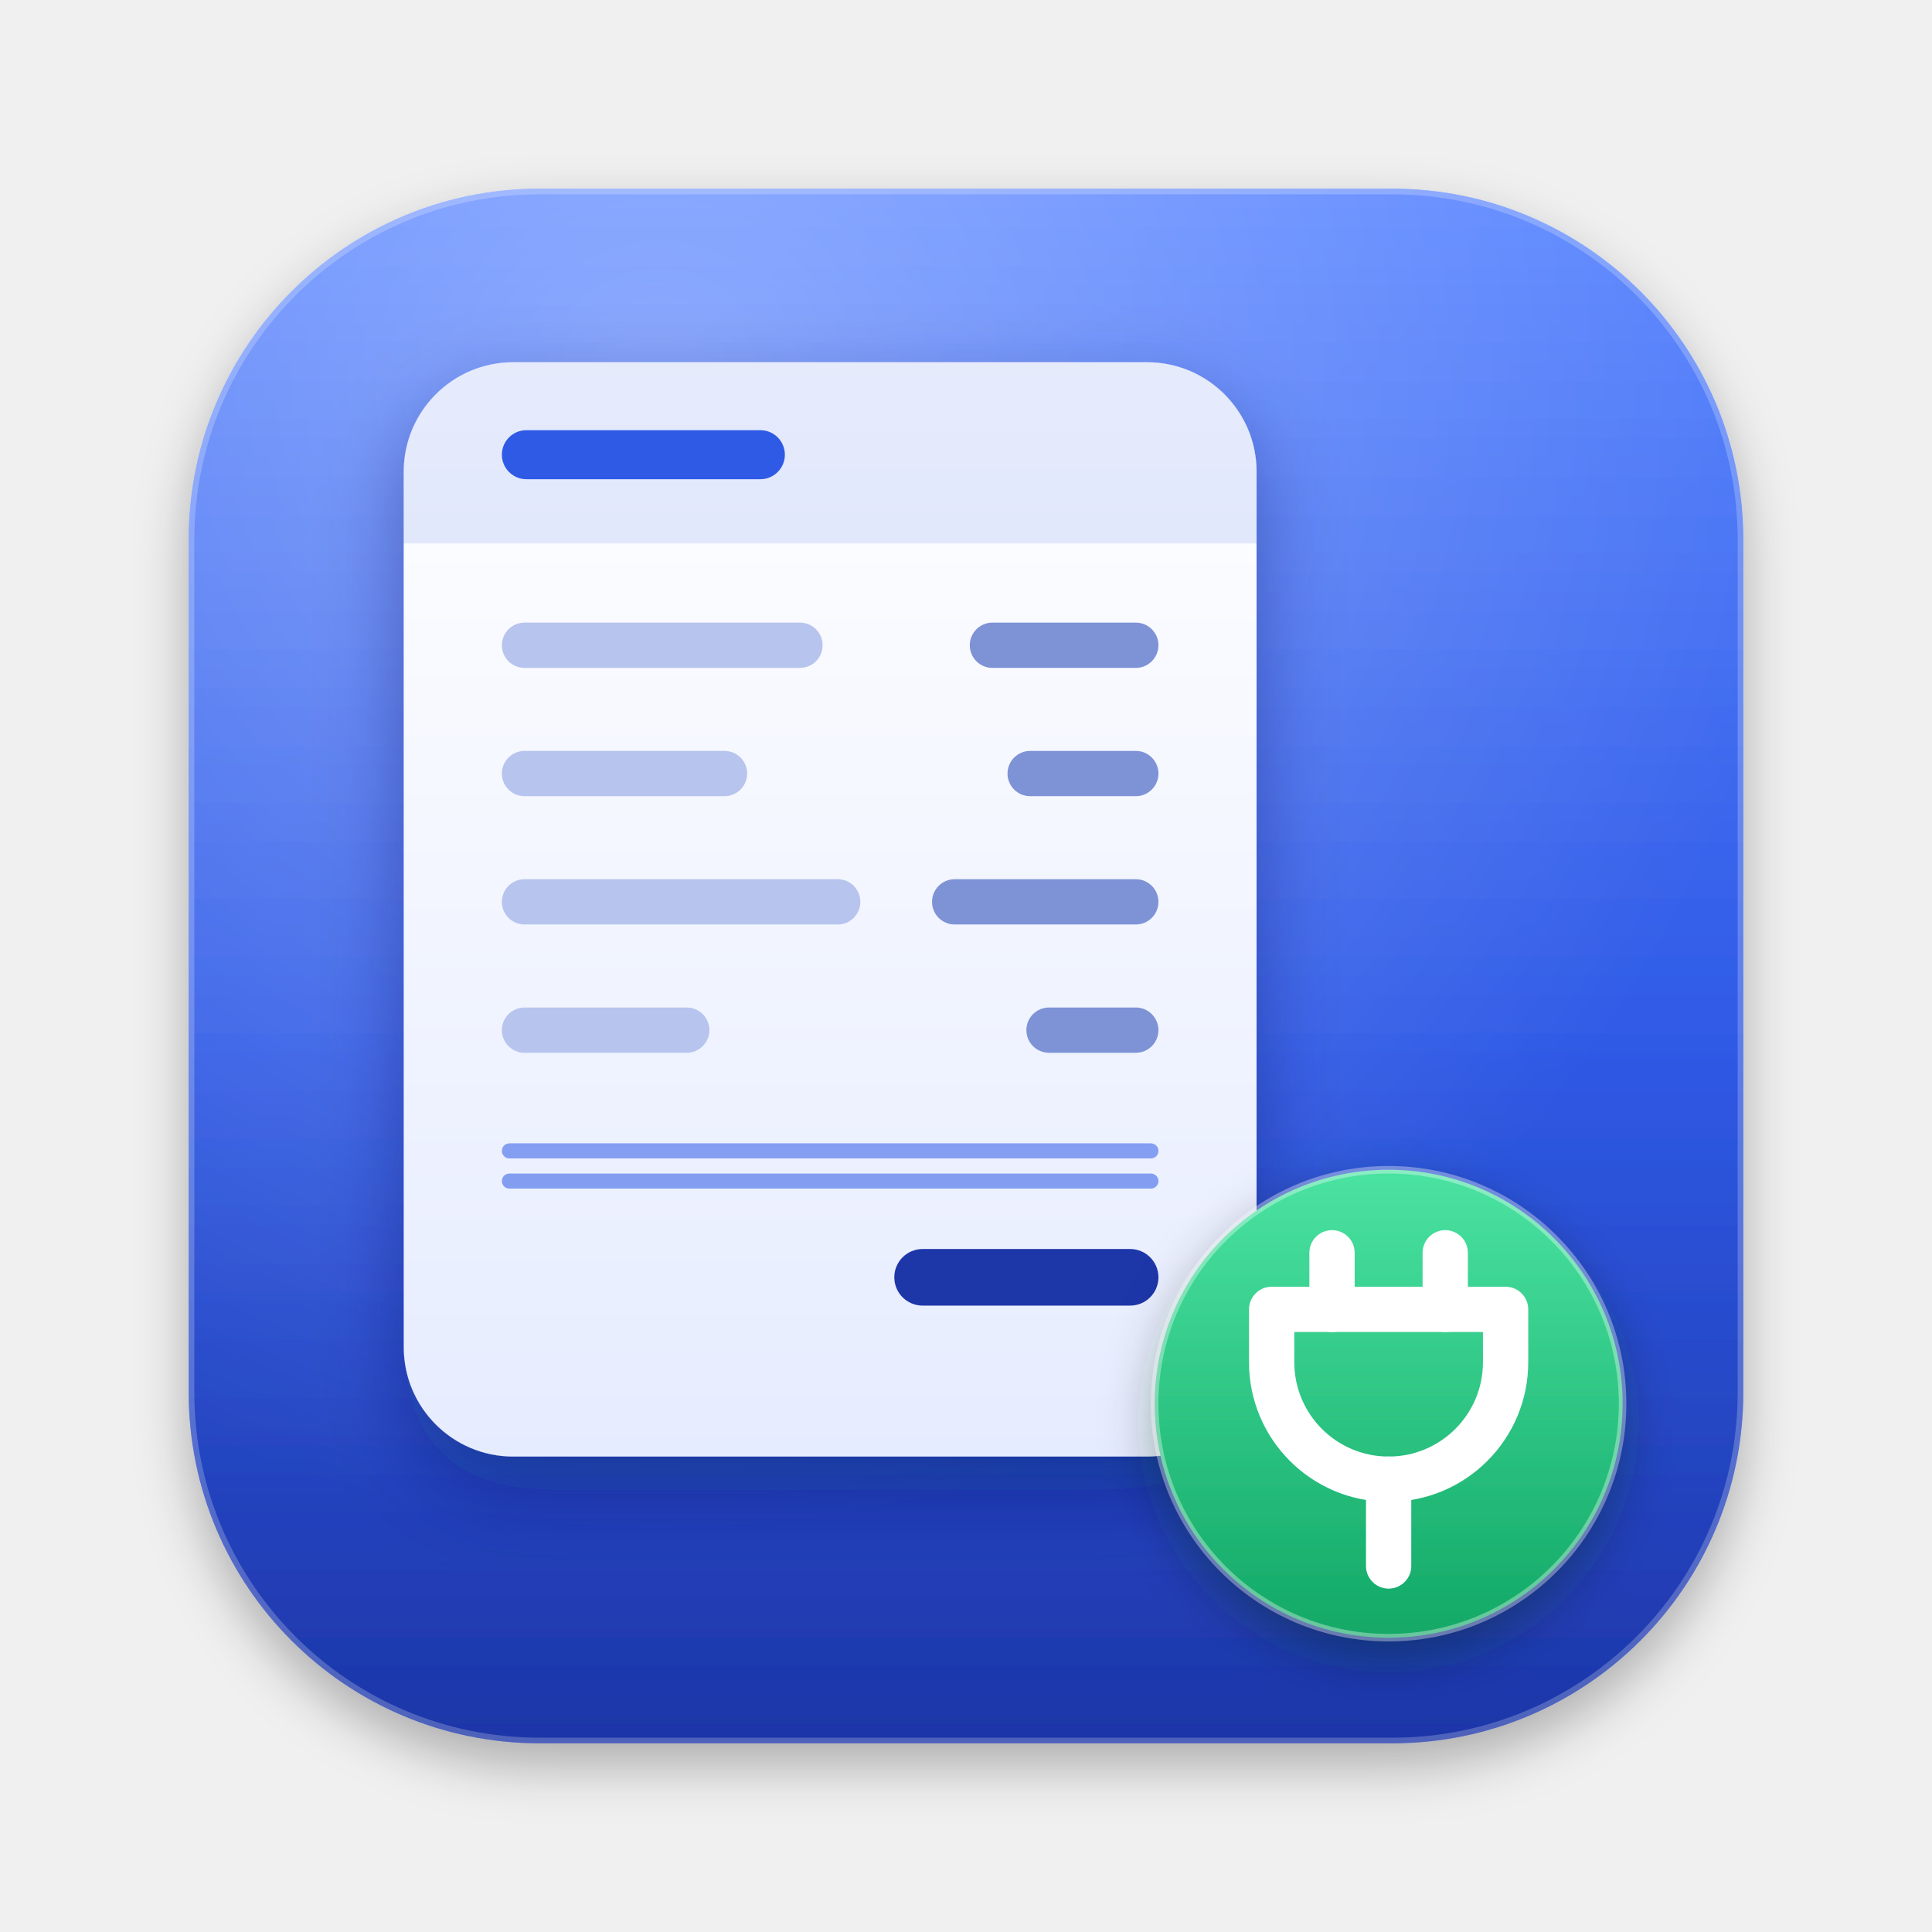
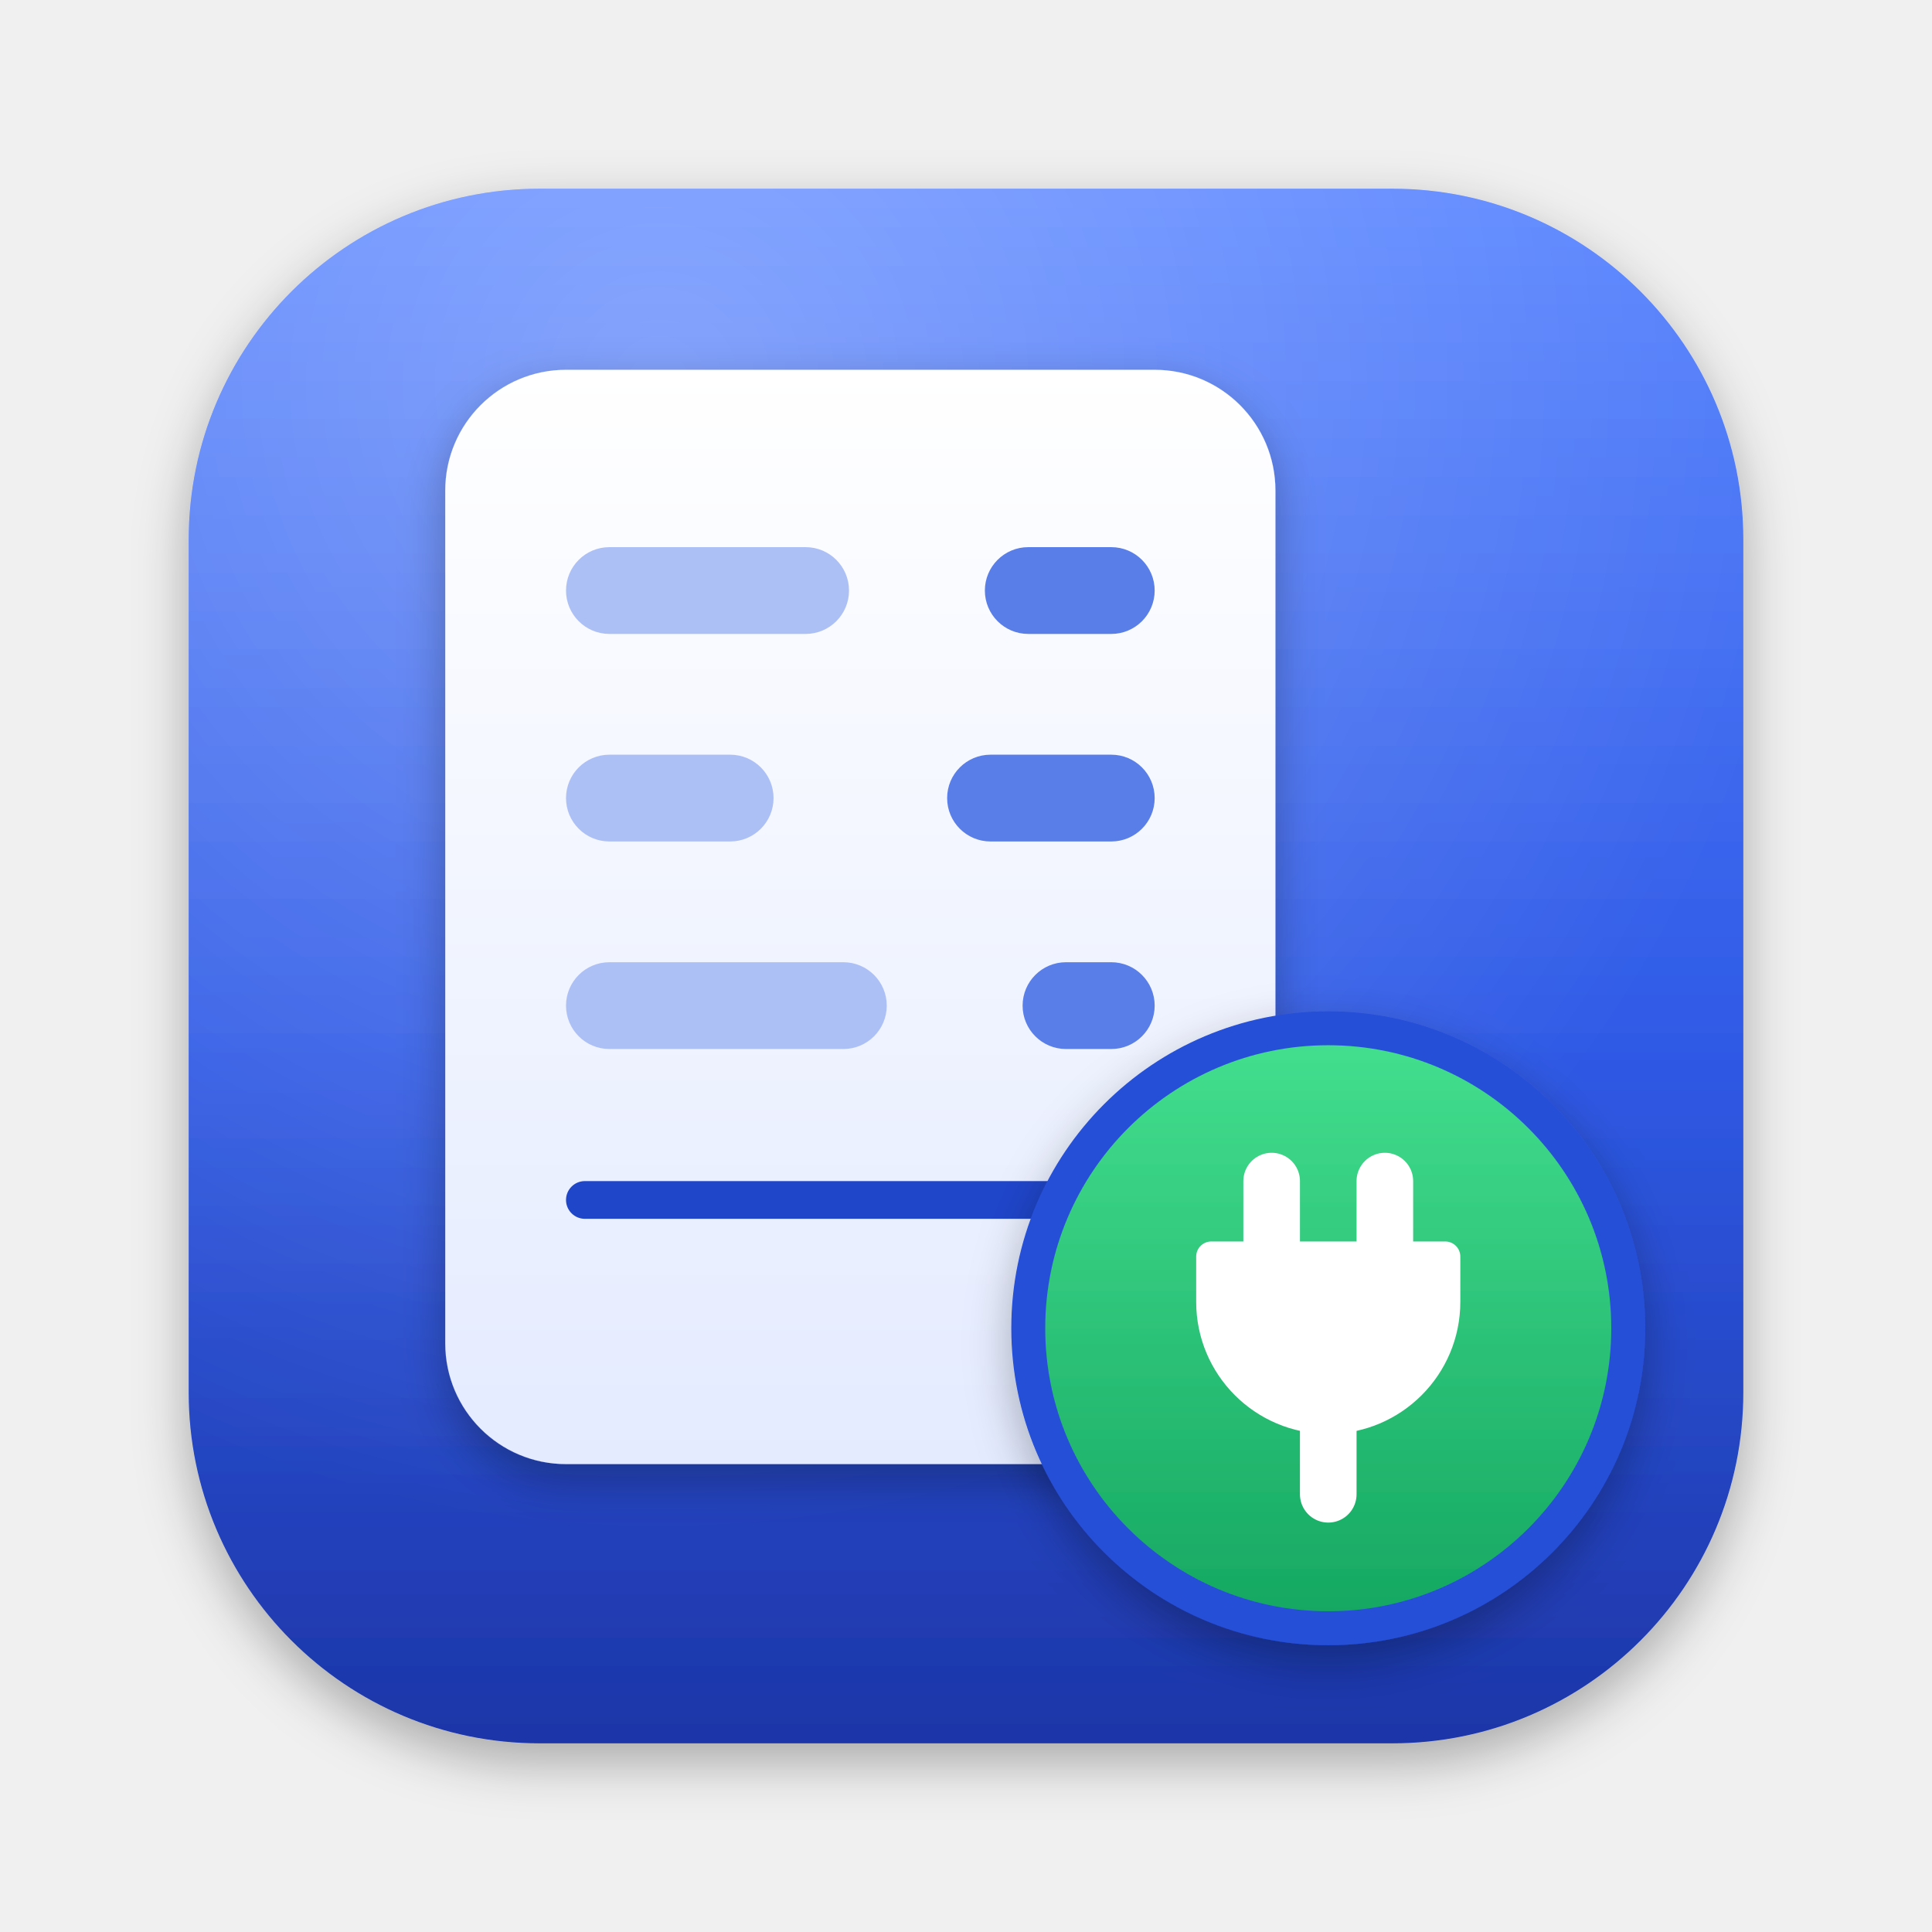
<svg xmlns="http://www.w3.org/2000/svg" width="1024" height="1024" viewBox="0 0 1024 1024">
  <defs>
    <linearGradient id="bg" x1="0" y1="0" x2="0" y2="1">
      <stop offset="0" stop-color="#5B86FF" />
      <stop offset="0.55" stop-color="#2F5AE6" />
      <stop offset="1" stop-color="#1D36A8" />
    </linearGradient>
    <radialGradient id="glow" cx="0.3" cy="0.12" r="0.75">
-       <stop offset="0" stop-color="#FFFFFF" stop-opacity="0.32" />
+       <stop offset="0" stop-color="#FFFFFF" stop-opacity="0.28" />
      <stop offset="1" stop-color="#FFFFFF" stop-opacity="0" />
    </radialGradient>
    <linearGradient id="page" x1="0" y1="0" x2="0" y2="1">
      <stop offset="0" stop-color="#FFFFFF" />
-       <stop offset="1" stop-color="#E6ECFF" />
+       <stop offset="1" stop-color="#E4EBFF" />
    </linearGradient>
-     <linearGradient id="badge" x1="0" y1="0" x2="0" y2="1">
-       <stop offset="0" stop-color="#4BE3A2" />
-       <stop offset="1" stop-color="#12A866" />
+     <linearGradient id="green" x1="0" y1="0" x2="0" y2="1">
+       <stop offset="0" stop-color="#43DE8E" />
+       <stop offset="1" stop-color="#16A862" />
    </linearGradient>
-     <filter id="shadow" x="-20%" y="-20%" width="140%" height="150%">
-       <feDropShadow dx="0" dy="18" stdDeviation="22" flood-color="#0B1A5C" flood-opacity="0.38" />
+     <filter id="body" x="-10%" y="-10%" width="120%" height="125%">
+       <feGaussianBlur in="SourceAlpha" stdDeviation="14" />
+       <feOffset dy="10" />
+       <feComponentTransfer>
+         <feFuncA type="linear" slope="0.3" />
+       </feComponentTransfer>
+       <feMerge>
+         <feMergeNode />
+         <feMergeNode in="SourceGraphic" />
+       </feMerge>
    </filter>
-     <filter id="soft" x="-20%" y="-20%" width="140%" height="150%">
-       <feDropShadow dx="0" dy="10" stdDeviation="14" flood-color="#06260F" flood-opacity="0.35" />
-     </filter>
-     <filter id="body" x="-10%" y="-10%" width="120%" height="125%">
-       <feDropShadow dx="0" dy="12" stdDeviation="14" flood-color="#000000" flood-opacity="0.28" />
+     <filter id="lift" x="-30%" y="-30%" width="160%" height="160%">
+       <feGaussianBlur in="SourceAlpha" stdDeviation="12" />
+       <feOffset dy="9" />
+       <feComponentTransfer>
+         <feFuncA type="linear" slope="0.28" />
+       </feComponentTransfer>
+       <feMerge>
+         <feMergeNode />
+         <feMergeNode in="SourceGraphic" />
+       </feMerge>
    </filter>
  </defs>
-   <g filter="url(#body)">
-     <rect x="100" y="100" width="824" height="824" rx="186" fill="url(#bg)" />
+   <rect x="100" y="100" width="824" height="824" rx="186" fill="url(#bg)" filter="url(#body)" />
+   <rect x="100" y="100" width="824" height="824" rx="186" fill="url(#glow)" />
+   <rect x="236" y="196" width="440" height="580" rx="64" fill="url(#page)" filter="url(#lift)" />
+   <g fill="#ADC0F6">
+     <rect x="300" y="290" width="150" height="46" rx="23" />
+     <rect x="300" y="400" width="110" height="46" rx="23" />
+     <rect x="300" y="510" width="170" height="46" rx="23" />
  </g>
-   <rect x="100" y="100" width="824" height="824" rx="186" fill="url(#glow)" />
-   <rect x="101.5" y="101.5" width="821" height="821" rx="184.5" fill="none" stroke="#FFFFFF" stroke-opacity="0.22" stroke-width="3" />
-   <g transform="translate(-34 -22)">
-     <clipPath id="pageclip">
-       <rect x="248" y="214" width="452" height="580" rx="58" />
-     </clipPath>
-     <g filter="url(#shadow)">
-       <rect x="248" y="214" width="452" height="580" rx="58" fill="url(#page)" />
-     </g>
-     <rect x="248" y="214" width="452" height="96" fill="#2F5AE6" fill-opacity="0.12" clip-path="url(#pageclip)" />
-     <rect x="300" y="250" width="150" height="26" rx="13" fill="#2F5AE6" />
-     <g fill="#B7C4EE">
-       <rect x="300" y="352" width="170" height="24" rx="12" />
-       <rect x="300" y="420" width="130" height="24" rx="12" />
-       <rect x="300" y="488" width="190" height="24" rx="12" />
-       <rect x="300" y="556" width="110" height="24" rx="12" />
-     </g>
-     <g fill="#7E93D6">
-       <rect x="548" y="352" width="100" height="24" rx="12" />
-       <rect x="568" y="420" width="80" height="24" rx="12" />
-       <rect x="528" y="488" width="120" height="24" rx="12" />
-       <rect x="578" y="556" width="70" height="24" rx="12" />
-     </g>
-     <rect x="300" y="628" width="348" height="8" rx="4" fill="#2F5AE6" fill-opacity="0.55" />
-     <rect x="300" y="644" width="348" height="8" rx="4" fill="#2F5AE6" fill-opacity="0.55" />
-     <rect x="508" y="684" width="140" height="30" rx="15" fill="#1D36A8" />
+   <g fill="#5A7EE8">
+     <rect x="522" y="290" width="90" height="46" rx="23" />
+     <rect x="502" y="400" width="110" height="46" rx="23" />
+     <rect x="542" y="510" width="70" height="46" rx="23" />
  </g>
-   <g filter="url(#soft)">
-     <circle cx="736" cy="744" r="124" fill="url(#badge)" />
+   <rect x="300" y="626" width="312" height="20" rx="10" fill="#1F45C9" />
+   <g filter="url(#lift)">
+     <circle cx="704" cy="704" r="168" fill="#2850D8" />
+     <circle cx="704" cy="704" r="150" fill="url(#green)" />
  </g>
-   <circle cx="736" cy="744" r="124" fill="none" stroke="#FFFFFF" stroke-opacity="0.35" stroke-width="4" />
-   <g fill="none" stroke="#FFFFFF" stroke-width="24" stroke-linecap="round" stroke-linejoin="round" transform="translate(736 744)">
-     <path d="M-30 -50v-30M30 -50v-30" />
-     <path d="M-62 -50h124v28a62 62 0 0 1-62 62a62 62 0 0 1-62-62z" />
-     <path d="M0 40v46" />
+   <g transform="translate(704 704)" fill="none" stroke="#FFFFFF" stroke-linecap="round" stroke-linejoin="round">
+     <path d="M-30 -78v40M30 -78v40M0 48v40" stroke-width="30" />
+     <path d="M-62 -38h124v24a62 62 0 0 1-124 0z" fill="#FFFFFF" stroke-width="16" />
  </g>
</svg>
